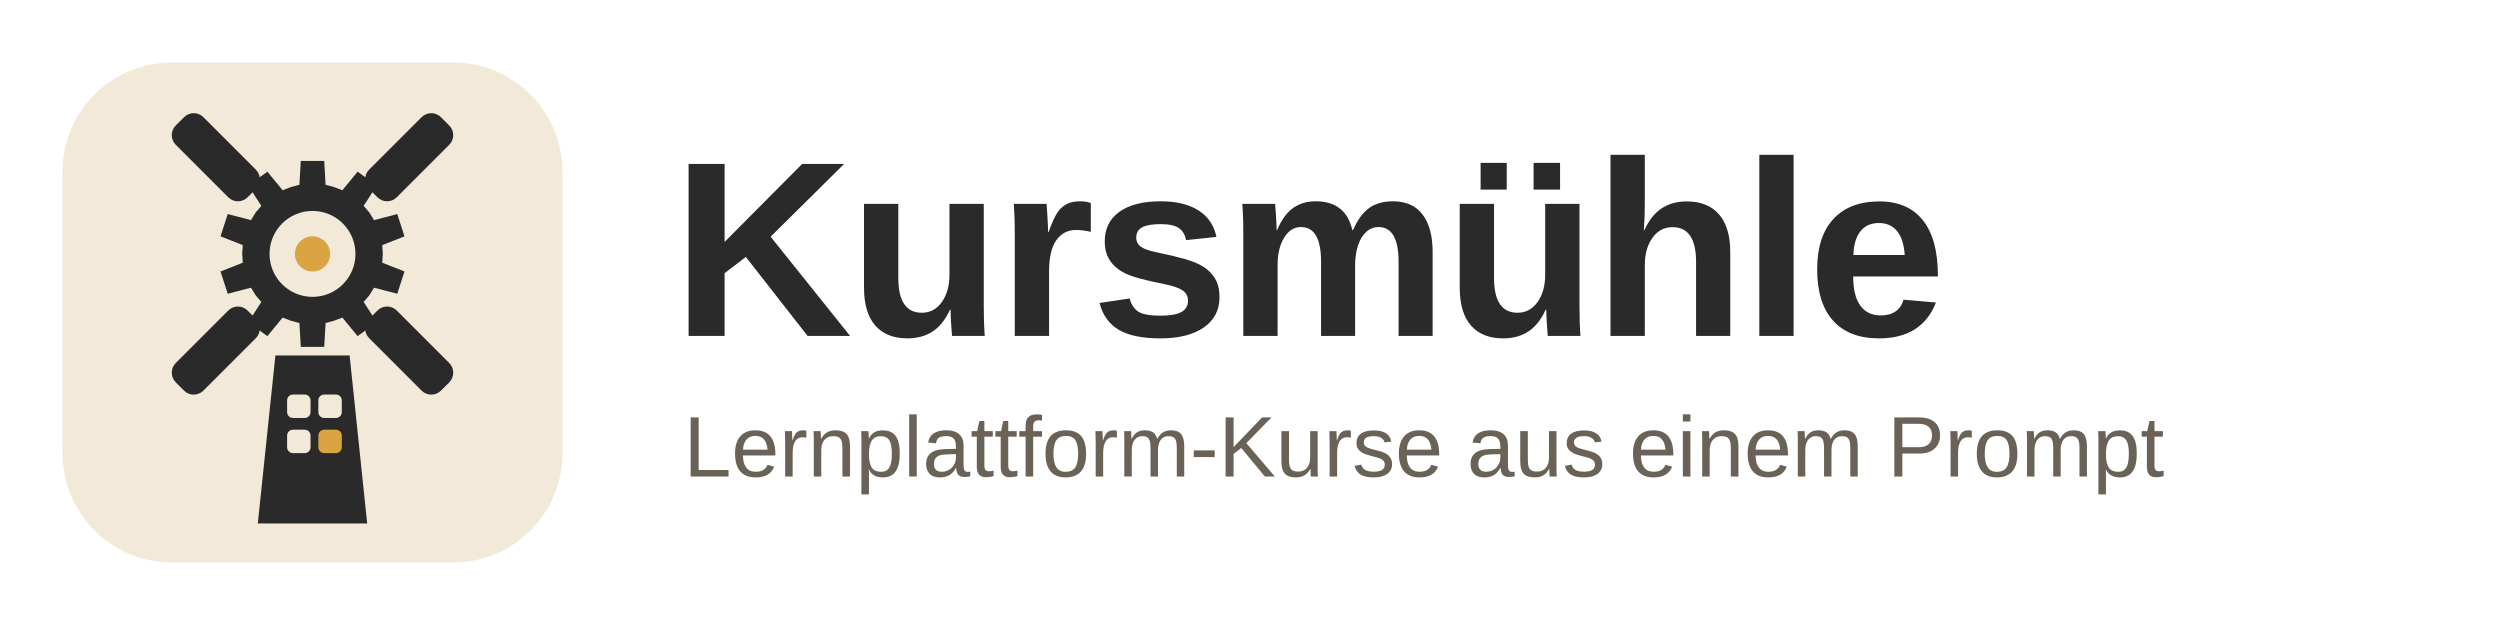
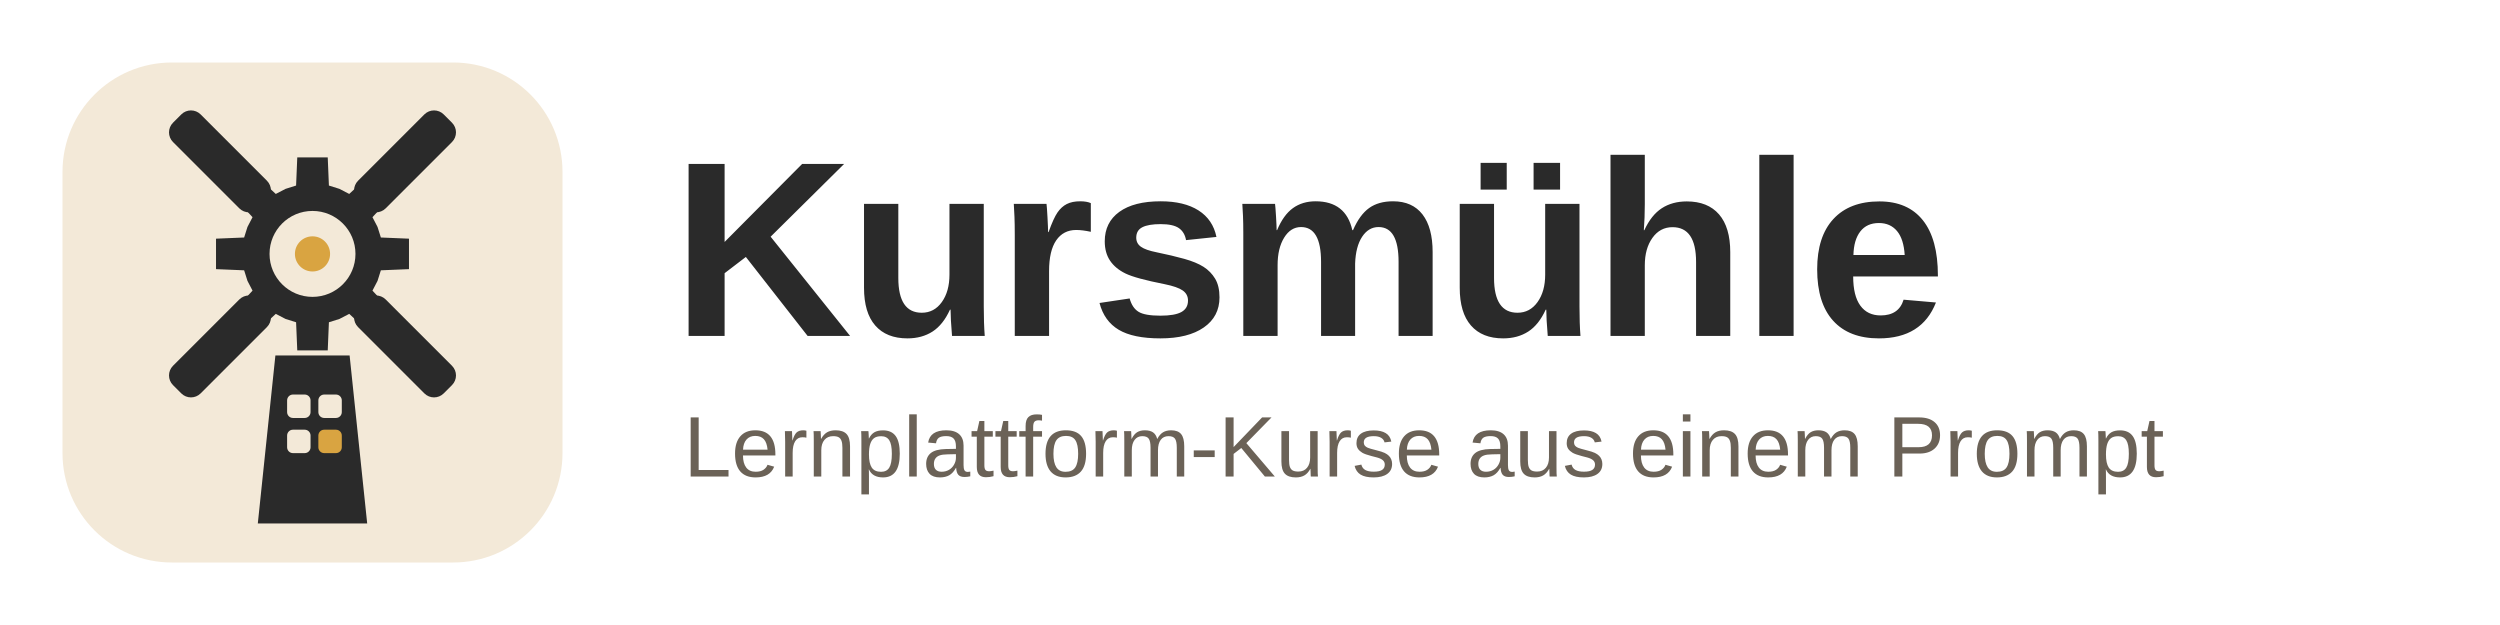
<svg xmlns="http://www.w3.org/2000/svg" width="640" height="160" viewBox="0 0 640 160">
  <g transform="translate(16,16) scale(0.5)">
    <rect width="256" height="256" rx="56" fill="#f3e9d8" />
    <path d="M100,236 L156,236 L147,150 L109,150 Z" fill="#2a2a2a" />
    <g transform="rotate(45 128 98)">
-       <rect x="118" y="2" width="20" height="52" rx="7" fill="#2a2a2a" />
+       <rect x="118" y="0" width="20" height="62" rx="7" fill="#2a2a2a" />
    </g>
    <g transform="rotate(135 128 98)">
-       <rect x="118" y="2" width="20" height="52" rx="7" fill="#2a2a2a" />
+       <rect x="118" y="0" width="20" height="62" rx="7" fill="#2a2a2a" />
    </g>
    <g transform="rotate(225 128 98)">
-       <rect x="118" y="2" width="20" height="52" rx="7" fill="#2a2a2a" />
+       <rect x="118" y="0" width="20" height="62" rx="7" fill="#2a2a2a" />
    </g>
    <g transform="rotate(315 128 98)">
-       <rect x="118" y="2" width="20" height="52" rx="7" fill="#2a2a2a" />
+       <rect x="118" y="0" width="20" height="62" rx="7" fill="#2a2a2a" />
    </g>
-     <path d="M164.0,98.0 L163.7,102.5 L175.1,107.0 L171.4,118.4 L159.5,115.3 L157.1,119.2 L154.2,122.6 L160.9,133.0 L151.1,140.1 L143.3,130.6 L139.1,132.2 L134.7,133.4 L134.0,145.6 L122.0,145.6 L121.3,133.4 L116.9,132.2 L112.7,130.6 L104.9,140.1 L95.1,133.0 L101.8,122.6 L98.9,119.2 L96.5,115.3 L84.6,118.4 L80.9,107.0 L92.3,102.5 L92.0,98.0 L92.3,93.5 L80.9,89.0 L84.6,77.6 L96.5,80.7 L98.9,76.8 L101.8,73.4 L95.1,63.0 L104.9,55.9 L112.7,65.4 L116.9,63.8 L121.3,62.6 L122.0,50.4 L134.0,50.4 L134.7,62.6 L139.1,63.8 L143.3,65.4 L151.1,55.9 L160.9,63.0 L154.2,73.4 L157.1,76.8 L159.5,80.7 L171.4,77.6 L175.1,89.0 L163.7,93.5 Z" fill="#2a2a2a" fill-rule="evenodd" />
+     <path d="M161.3,111.8 L158.7,116.8 L168.5,127.4 L157.4,138.5 L146.8,128.7 L141.8,131.3 L136.4,133.0 L135.8,147.4 L120.2,147.4 L119.6,133.0 L114.2,131.3 L109.2,128.7 L98.6,138.5 L87.5,127.4 L97.3,116.8 L94.7,111.8 L93.0,106.4 L78.6,105.8 L78.6,90.2 L93.0,89.6 L94.7,84.2 L97.3,79.2 L87.5,68.6 L98.6,57.5 L109.2,67.3 L114.2,64.7 L119.6,63.0 L120.2,48.6 L135.8,48.6 L136.4,63.0 L141.8,64.7 L146.8,67.3 L157.4,57.5 L168.5,68.6 L158.7,79.2 L161.3,84.2 L163.0,89.6 L177.4,90.2 L177.4,105.8 L163.0,106.4 Z" fill="#2a2a2a" fill-rule="evenodd" />
    <circle cx="128" cy="98" r="22" fill="#f3e9d8" />
    <circle cx="128" cy="98" r="9" fill="#d9a441" />
    <rect x="115" y="170" width="12" height="12" rx="3" fill="#f3e9d8" />
    <rect x="131" y="170" width="12" height="12" rx="3" fill="#f3e9d8" />
    <rect x="115" y="188" width="12" height="12" rx="3" fill="#f3e9d8" />
    <rect x="131" y="188" width="12" height="12" rx="3" fill="#d9a441" />
  </g>
  <text x="172" y="86" font-family="Segoe UI, Helvetica Neue, Arial, sans-serif" font-size="64" font-weight="700" fill="#2a2a2a" letter-spacing="-1">Kursmühle</text>
  <text x="175" y="122" font-family="Segoe UI, Helvetica Neue, Arial, sans-serif" font-size="22" fill="#6b6257">Lernplattform-Kurse aus einem Prompt</text>
</svg>
